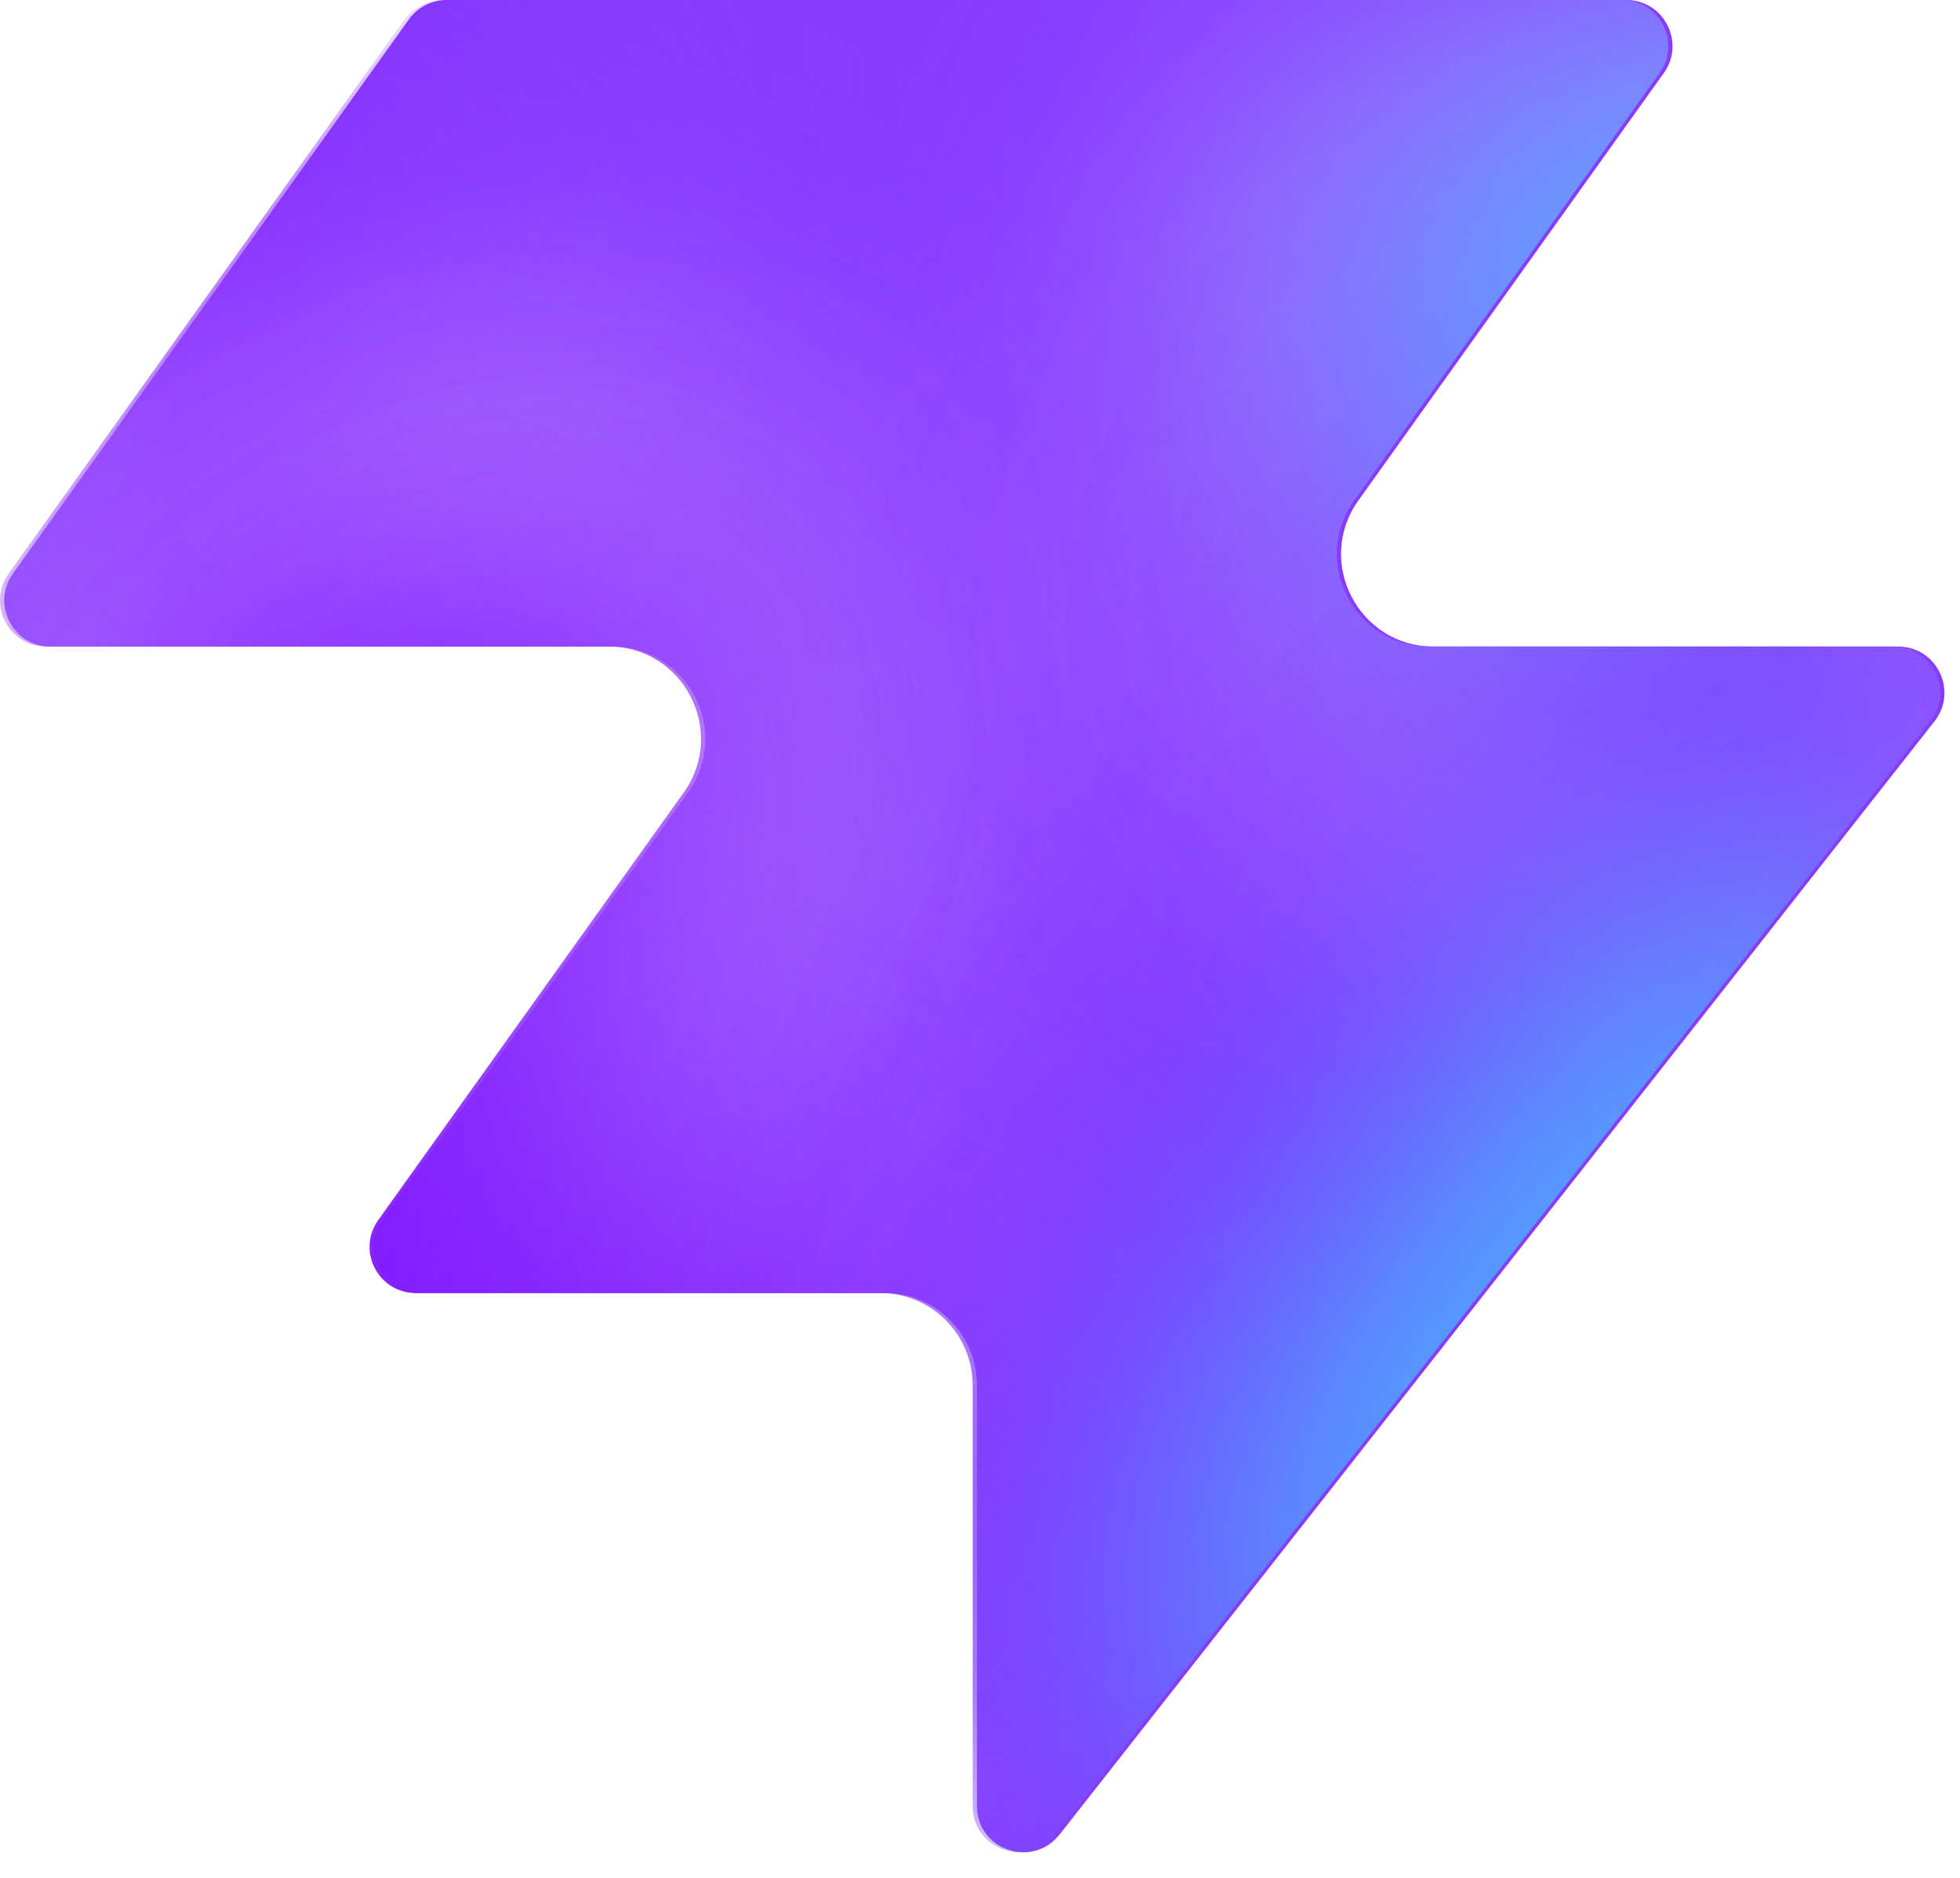
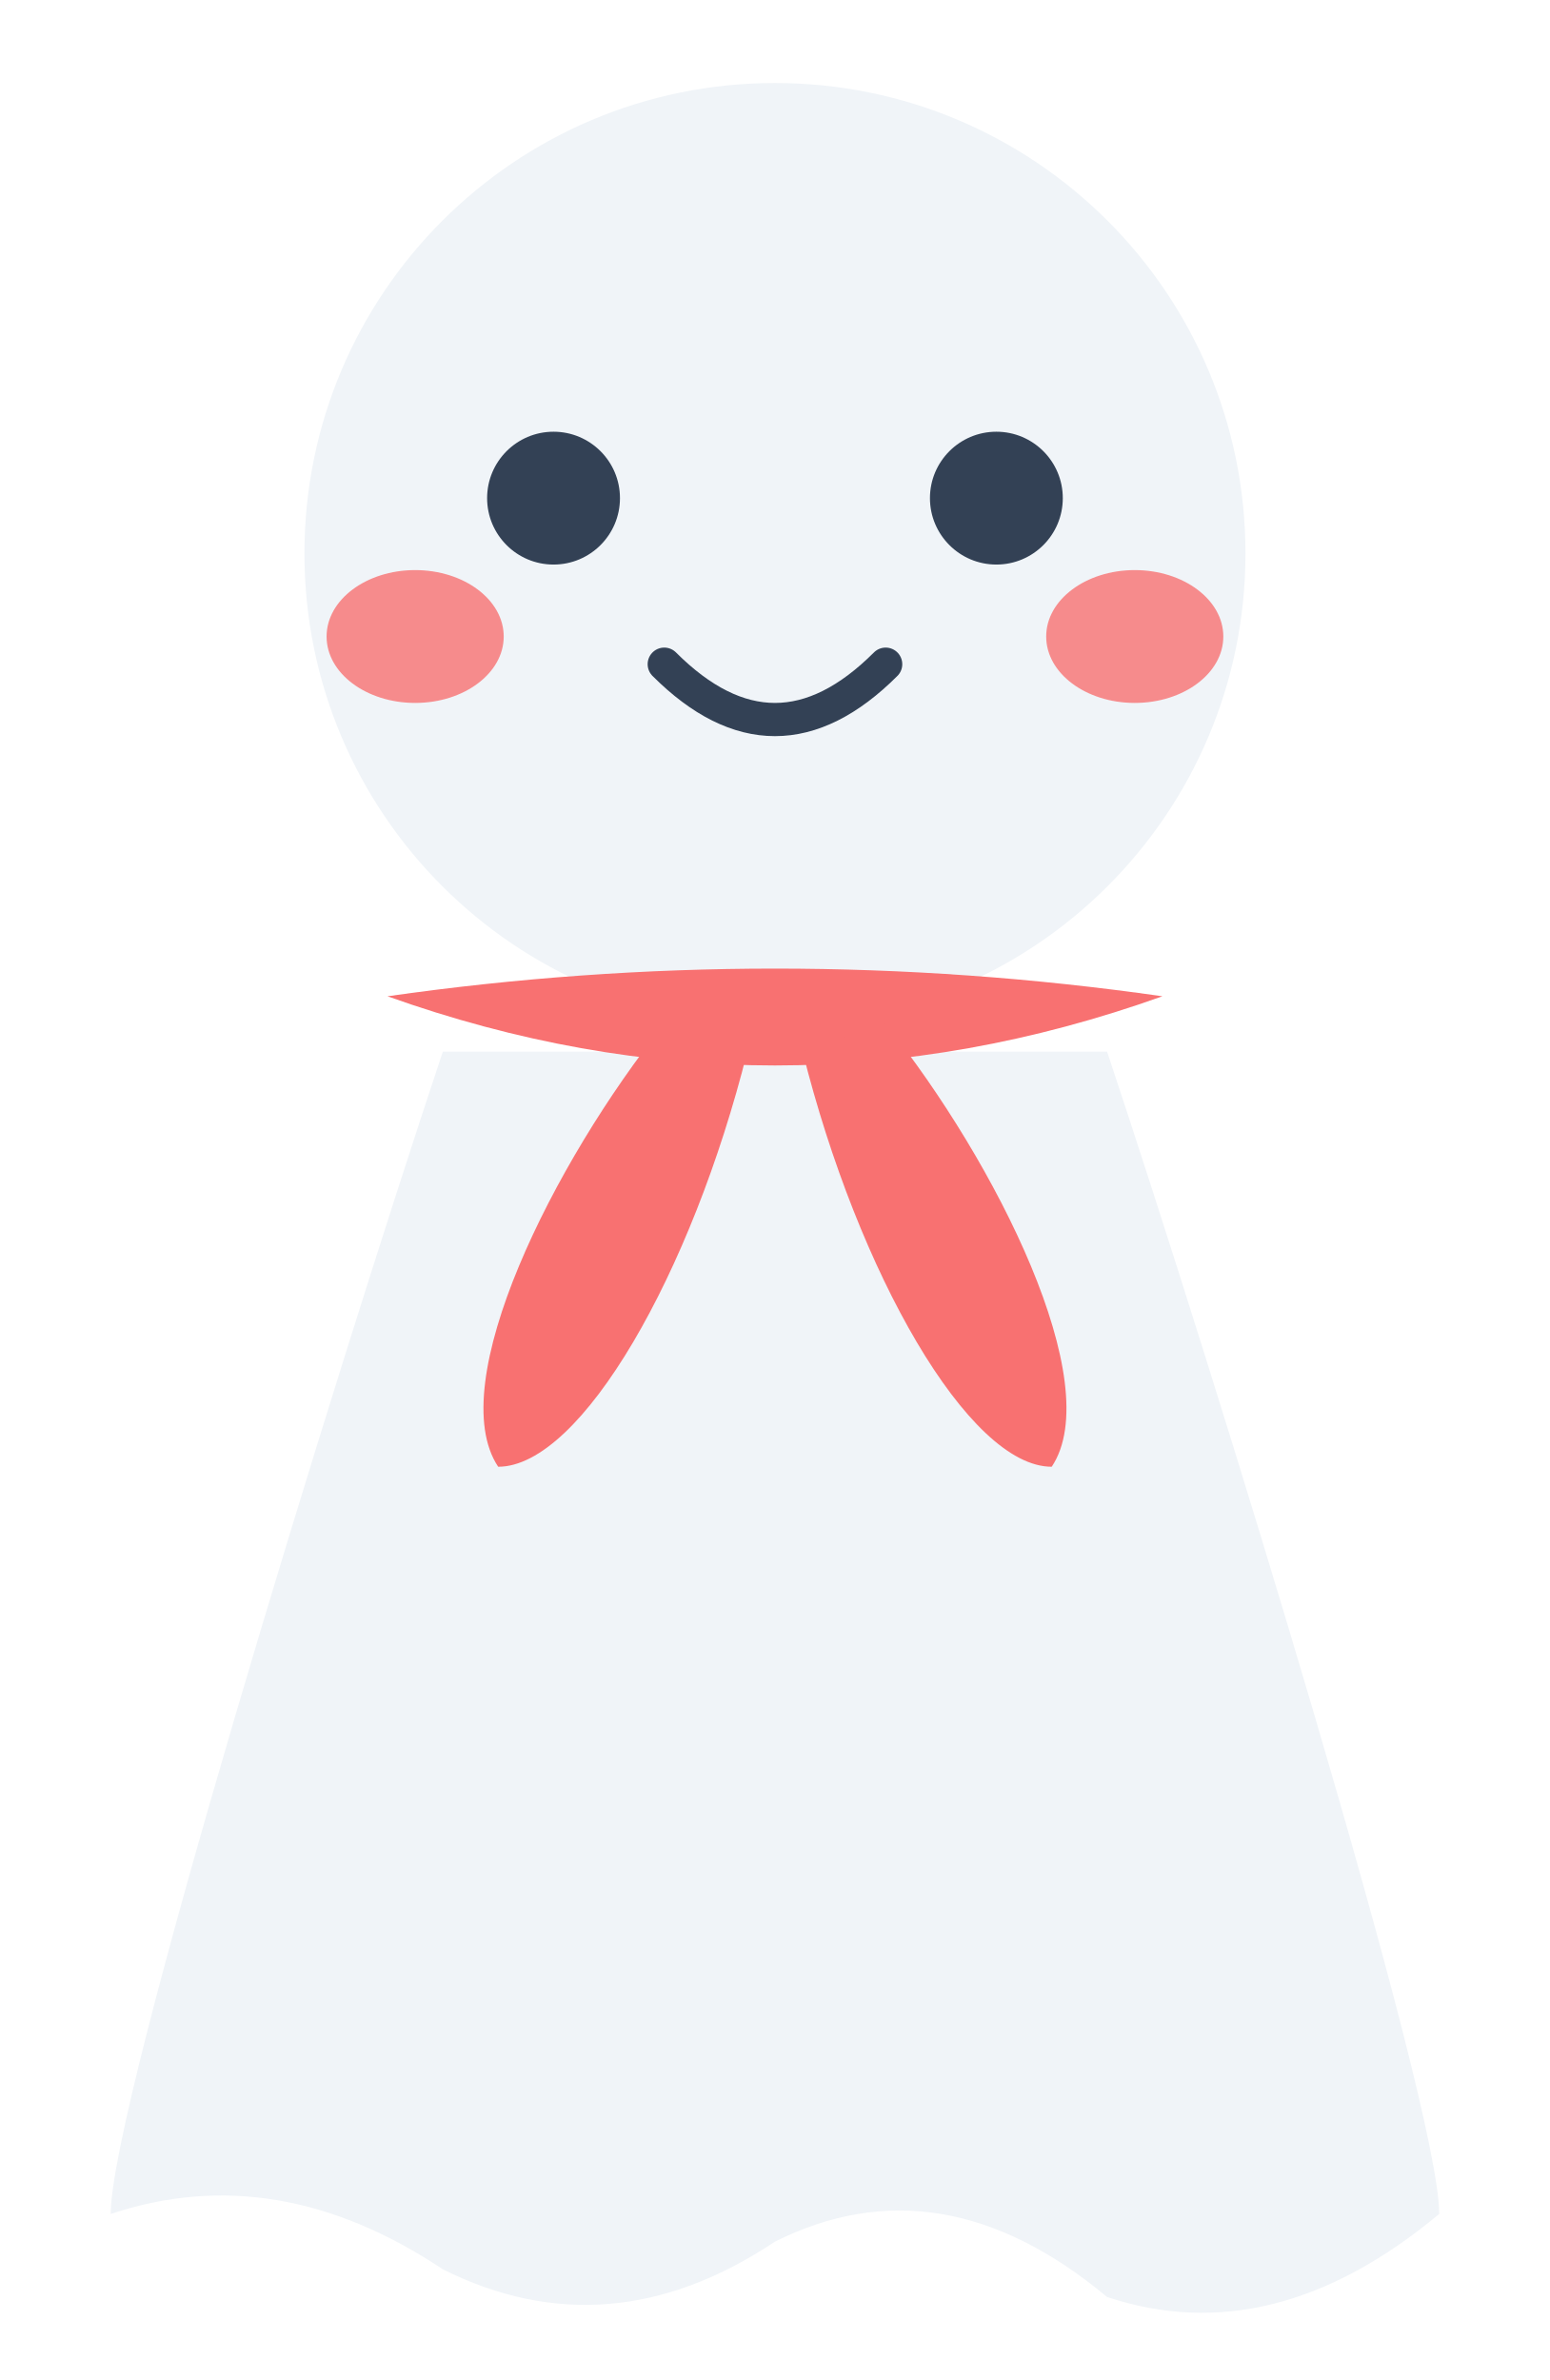
- <svg xmlns="http://www.w3.org/2000/svg" width="48" height="46" fill="none" viewBox="0 0 48 46">
-   <path fill="#863bff" d="M25.946 44.938c-.664.845-2.021.375-2.021-.698V33.937a2.26 2.26 0 0 0-2.262-2.262H10.287c-.92 0-1.456-1.04-.92-1.788l7.48-10.471c1.07-1.497 0-3.578-1.842-3.578H1.237c-.92 0-1.456-1.04-.92-1.788L10.013.474c.214-.297.556-.474.92-.474h28.894c.92 0 1.456 1.04.92 1.788l-7.48 10.471c-1.07 1.498 0 3.579 1.842 3.579h11.377c.943 0 1.473 1.088.89 1.83L25.947 44.94z" style="fill:#863bff;fill:color(display-p3 .525 .23 1);fill-opacity:1" />
-   <mask id="a" width="48" height="46" x="0" y="0" maskUnits="userSpaceOnUse" style="mask-type:alpha">
-     <path fill="#000" d="M25.842 44.938c-.664.844-2.021.375-2.021-.698V33.937a2.26 2.26 0 0 0-2.262-2.262H10.183c-.92 0-1.456-1.04-.92-1.788l7.48-10.471c1.07-1.498 0-3.579-1.842-3.579H1.133c-.92 0-1.456-1.04-.92-1.787L9.91.473c.214-.297.556-.474.92-.474h28.894c.92 0 1.456 1.04.92 1.788l-7.48 10.471c-1.07 1.498 0 3.578 1.842 3.578h11.377c.943 0 1.473 1.088.89 1.832L25.843 44.94z" style="fill:#000;fill-opacity:1" />
-   </mask>
-   <g mask="url(#a)">
-     <g filter="url(#b)">
-       <ellipse cx="5.508" cy="14.704" fill="#ede6ff" rx="5.508" ry="14.704" style="fill:#ede6ff;fill:color(display-p3 .927 .903 1);fill-opacity:1" transform="matrix(.00324 1 1 -.00324 -4.47 31.516)" />
-     </g>
-     <g filter="url(#c)">
-       <ellipse cx="10.399" cy="29.851" fill="#ede6ff" rx="10.399" ry="29.851" style="fill:#ede6ff;fill:color(display-p3 .927 .903 1);fill-opacity:1" transform="matrix(.00324 1 1 -.00324 -39.328 7.883)" />
-     </g>
-     <g filter="url(#d)">
-       <ellipse cx="5.508" cy="30.487" fill="#7e14ff" rx="5.508" ry="30.487" style="fill:#7e14ff;fill:color(display-p3 .492 .077 1);fill-opacity:1" transform="rotate(89.814 -25.913 -14.639)scale(1 -1)" />
-     </g>
-     <g filter="url(#e)">
-       <ellipse cx="5.508" cy="30.599" fill="#7e14ff" rx="5.508" ry="30.599" style="fill:#7e14ff;fill:color(display-p3 .492 .077 1);fill-opacity:1" transform="rotate(89.814 -32.644 -3.334)scale(1 -1)" />
-     </g>
-     <g filter="url(#f)">
-       <ellipse cx="5.508" cy="30.599" fill="#7e14ff" rx="5.508" ry="30.599" style="fill:#7e14ff;fill:color(display-p3 .492 .077 1);fill-opacity:1" transform="matrix(.00324 1 1 -.00324 -34.34 30.47)" />
-     </g>
-     <g filter="url(#g)">
-       <ellipse cx="14.072" cy="22.078" fill="#ede6ff" rx="14.072" ry="22.078" style="fill:#ede6ff;fill:color(display-p3 .927 .903 1);fill-opacity:1" transform="rotate(93.35 24.506 48.493)scale(-1 1)" />
-     </g>
-     <g filter="url(#h)">
-       <ellipse cx="3.47" cy="21.501" fill="#7e14ff" rx="3.47" ry="21.501" style="fill:#7e14ff;fill:color(display-p3 .492 .077 1);fill-opacity:1" transform="rotate(89.009 28.708 47.59)scale(-1 1)" />
-     </g>
-     <g filter="url(#i)">
-       <ellipse cx="3.47" cy="21.501" fill="#7e14ff" rx="3.47" ry="21.501" style="fill:#7e14ff;fill:color(display-p3 .492 .077 1);fill-opacity:1" transform="rotate(89.009 28.708 47.59)scale(-1 1)" />
-     </g>
-     <g filter="url(#j)">
-       <ellipse cx=".387" cy="8.972" fill="#7e14ff" rx="4.407" ry="29.108" style="fill:#7e14ff;fill:color(display-p3 .492 .077 1);fill-opacity:1" transform="rotate(39.51 .387 8.972)" />
-     </g>
-     <g filter="url(#k)">
-       <ellipse cx="47.523" cy="-6.092" fill="#7e14ff" rx="4.407" ry="29.108" style="fill:#7e14ff;fill:color(display-p3 .492 .077 1);fill-opacity:1" transform="rotate(37.892 47.523 -6.092)" />
-     </g>
-     <g filter="url(#l)">
-       <ellipse cx="41.412" cy="6.333" fill="#47bfff" rx="5.971" ry="9.665" style="fill:#47bfff;fill:color(display-p3 .28 .748 1);fill-opacity:1" transform="rotate(37.892 41.412 6.333)" />
-     </g>
-     <g filter="url(#m)">
-       <ellipse cx="-1.879" cy="38.332" fill="#7e14ff" rx="4.407" ry="29.108" style="fill:#7e14ff;fill:color(display-p3 .492 .077 1);fill-opacity:1" transform="rotate(37.892 -1.88 38.332)" />
-     </g>
-     <g filter="url(#n)">
-       <ellipse cx="-1.879" cy="38.332" fill="#7e14ff" rx="4.407" ry="29.108" style="fill:#7e14ff;fill:color(display-p3 .492 .077 1);fill-opacity:1" transform="rotate(37.892 -1.88 38.332)" />
-     </g>
-     <g filter="url(#o)">
-       <ellipse cx="35.651" cy="29.907" fill="#7e14ff" rx="4.407" ry="29.108" style="fill:#7e14ff;fill:color(display-p3 .492 .077 1);fill-opacity:1" transform="rotate(37.892 35.651 29.907)" />
-     </g>
-     <g filter="url(#p)">
-       <ellipse cx="38.418" cy="32.4" fill="#47bfff" rx="5.971" ry="15.297" style="fill:#47bfff;fill:color(display-p3 .28 .748 1);fill-opacity:1" transform="rotate(37.892 38.418 32.4)" />
-     </g>
-   </g>
-   <defs>
-     <filter id="b" width="60.045" height="41.654" x="-19.77" y="16.149" color-interpolation-filters="sRGB" filterUnits="userSpaceOnUse">
-       <feFlood flood-opacity="0" result="BackgroundImageFix" />
-       <feBlend in="SourceGraphic" in2="BackgroundImageFix" result="shape" />
-       <feGaussianBlur result="effect1_foregroundBlur_2002_17158" stdDeviation="7.659" />
-     </filter>
-     <filter id="c" width="90.34" height="51.437" x="-54.613" y="-7.533" color-interpolation-filters="sRGB" filterUnits="userSpaceOnUse">
-       <feFlood flood-opacity="0" result="BackgroundImageFix" />
-       <feBlend in="SourceGraphic" in2="BackgroundImageFix" result="shape" />
-       <feGaussianBlur result="effect1_foregroundBlur_2002_17158" stdDeviation="7.659" />
-     </filter>
-     <filter id="d" width="79.355" height="29.4" x="-49.64" y="2.03" color-interpolation-filters="sRGB" filterUnits="userSpaceOnUse">
-       <feFlood flood-opacity="0" result="BackgroundImageFix" />
-       <feBlend in="SourceGraphic" in2="BackgroundImageFix" result="shape" />
-       <feGaussianBlur result="effect1_foregroundBlur_2002_17158" stdDeviation="4.596" />
-     </filter>
-     <filter id="e" width="79.579" height="29.4" x="-45.045" y="20.029" color-interpolation-filters="sRGB" filterUnits="userSpaceOnUse">
-       <feFlood flood-opacity="0" result="BackgroundImageFix" />
-       <feBlend in="SourceGraphic" in2="BackgroundImageFix" result="shape" />
-       <feGaussianBlur result="effect1_foregroundBlur_2002_17158" stdDeviation="4.596" />
-     </filter>
-     <filter id="f" width="79.579" height="29.4" x="-43.513" y="21.178" color-interpolation-filters="sRGB" filterUnits="userSpaceOnUse">
-       <feFlood flood-opacity="0" result="BackgroundImageFix" />
-       <feBlend in="SourceGraphic" in2="BackgroundImageFix" result="shape" />
-       <feGaussianBlur result="effect1_foregroundBlur_2002_17158" stdDeviation="4.596" />
-     </filter>
-     <filter id="g" width="74.749" height="58.852" x="15.756" y="-17.901" color-interpolation-filters="sRGB" filterUnits="userSpaceOnUse">
-       <feFlood flood-opacity="0" result="BackgroundImageFix" />
-       <feBlend in="SourceGraphic" in2="BackgroundImageFix" result="shape" />
-       <feGaussianBlur result="effect1_foregroundBlur_2002_17158" stdDeviation="7.659" />
-     </filter>
-     <filter id="h" width="61.377" height="25.362" x="23.548" y="2.284" color-interpolation-filters="sRGB" filterUnits="userSpaceOnUse">
-       <feFlood flood-opacity="0" result="BackgroundImageFix" />
-       <feBlend in="SourceGraphic" in2="BackgroundImageFix" result="shape" />
-       <feGaussianBlur result="effect1_foregroundBlur_2002_17158" stdDeviation="4.596" />
-     </filter>
-     <filter id="i" width="61.377" height="25.362" x="23.548" y="2.284" color-interpolation-filters="sRGB" filterUnits="userSpaceOnUse">
-       <feFlood flood-opacity="0" result="BackgroundImageFix" />
-       <feBlend in="SourceGraphic" in2="BackgroundImageFix" result="shape" />
-       <feGaussianBlur result="effect1_foregroundBlur_2002_17158" stdDeviation="4.596" />
-     </filter>
-     <filter id="j" width="56.045" height="63.649" x="-27.636" y="-22.853" color-interpolation-filters="sRGB" filterUnits="userSpaceOnUse">
-       <feFlood flood-opacity="0" result="BackgroundImageFix" />
-       <feBlend in="SourceGraphic" in2="BackgroundImageFix" result="shape" />
-       <feGaussianBlur result="effect1_foregroundBlur_2002_17158" stdDeviation="4.596" />
-     </filter>
-     <filter id="k" width="54.814" height="64.646" x="20.116" y="-38.415" color-interpolation-filters="sRGB" filterUnits="userSpaceOnUse">
-       <feFlood flood-opacity="0" result="BackgroundImageFix" />
-       <feBlend in="SourceGraphic" in2="BackgroundImageFix" result="shape" />
-       <feGaussianBlur result="effect1_foregroundBlur_2002_17158" stdDeviation="4.596" />
-     </filter>
-     <filter id="l" width="33.541" height="35.313" x="24.641" y="-11.323" color-interpolation-filters="sRGB" filterUnits="userSpaceOnUse">
-       <feFlood flood-opacity="0" result="BackgroundImageFix" />
-       <feBlend in="SourceGraphic" in2="BackgroundImageFix" result="shape" />
-       <feGaussianBlur result="effect1_foregroundBlur_2002_17158" stdDeviation="4.596" />
-     </filter>
-     <filter id="m" width="54.814" height="64.646" x="-29.286" y="6.009" color-interpolation-filters="sRGB" filterUnits="userSpaceOnUse">
-       <feFlood flood-opacity="0" result="BackgroundImageFix" />
-       <feBlend in="SourceGraphic" in2="BackgroundImageFix" result="shape" />
-       <feGaussianBlur result="effect1_foregroundBlur_2002_17158" stdDeviation="4.596" />
-     </filter>
-     <filter id="n" width="54.814" height="64.646" x="-29.286" y="6.009" color-interpolation-filters="sRGB" filterUnits="userSpaceOnUse">
-       <feFlood flood-opacity="0" result="BackgroundImageFix" />
-       <feBlend in="SourceGraphic" in2="BackgroundImageFix" result="shape" />
-       <feGaussianBlur result="effect1_foregroundBlur_2002_17158" stdDeviation="4.596" />
-     </filter>
-     <filter id="o" width="54.814" height="64.646" x="8.244" y="-2.416" color-interpolation-filters="sRGB" filterUnits="userSpaceOnUse">
-       <feFlood flood-opacity="0" result="BackgroundImageFix" />
-       <feBlend in="SourceGraphic" in2="BackgroundImageFix" result="shape" />
-       <feGaussianBlur result="effect1_foregroundBlur_2002_17158" stdDeviation="4.596" />
-     </filter>
-     <filter id="p" width="39.409" height="43.623" x="18.713" y="10.588" color-interpolation-filters="sRGB" filterUnits="userSpaceOnUse">
-       <feFlood flood-opacity="0" result="BackgroundImageFix" />
-       <feBlend in="SourceGraphic" in2="BackgroundImageFix" result="shape" />
-       <feGaussianBlur result="effect1_foregroundBlur_2002_17158" stdDeviation="4.596" />
-     </filter>
-   </defs>
+ <svg xmlns="http://www.w3.org/2000/svg" viewBox="60 30 280 430">
+   <path d="M 140 220 C 120 280, 80 410, 80 430 Q 110 420, 140 440 Q 170 455, 200 435 Q 230 420, 260 445 Q 290 455, 320 430 C 320 410, 280 280, 260 220 Z" fill="#f0f4f8" />
+   <circle cx="200" cy="130" r="85" fill="#f0f4f8" />
+   <circle cx="160" cy="120" r="12" fill="#334155" />
+   <circle cx="240" cy="120" r="12" fill="#334155" />
+   <ellipse cx="135" cy="145" rx="16" ry="12" fill="#f87171" opacity="0.8" />
+   <ellipse cx="265" cy="145" rx="16" ry="12" fill="#f87171" opacity="0.8" />
+   <path d="M 180 150 Q 200 170, 220 150" fill="none" stroke="#334155" stroke-width="6" stroke-linecap="round" />
+   <path d="M 130 210 Q 200 235, 270 210 Q 200 200, 130 210 Z" fill="#f87171" />
+   <path d="M 180 215 C 160 240, 140 280, 150 295 C 165 295, 185 260, 195 220 Z" fill="#f87171" />
+   <path d="M 220 215 C 240 240, 260 280, 250 295 C 235 295, 215 260, 205 220 Z" fill="#f87171" />
</svg>
